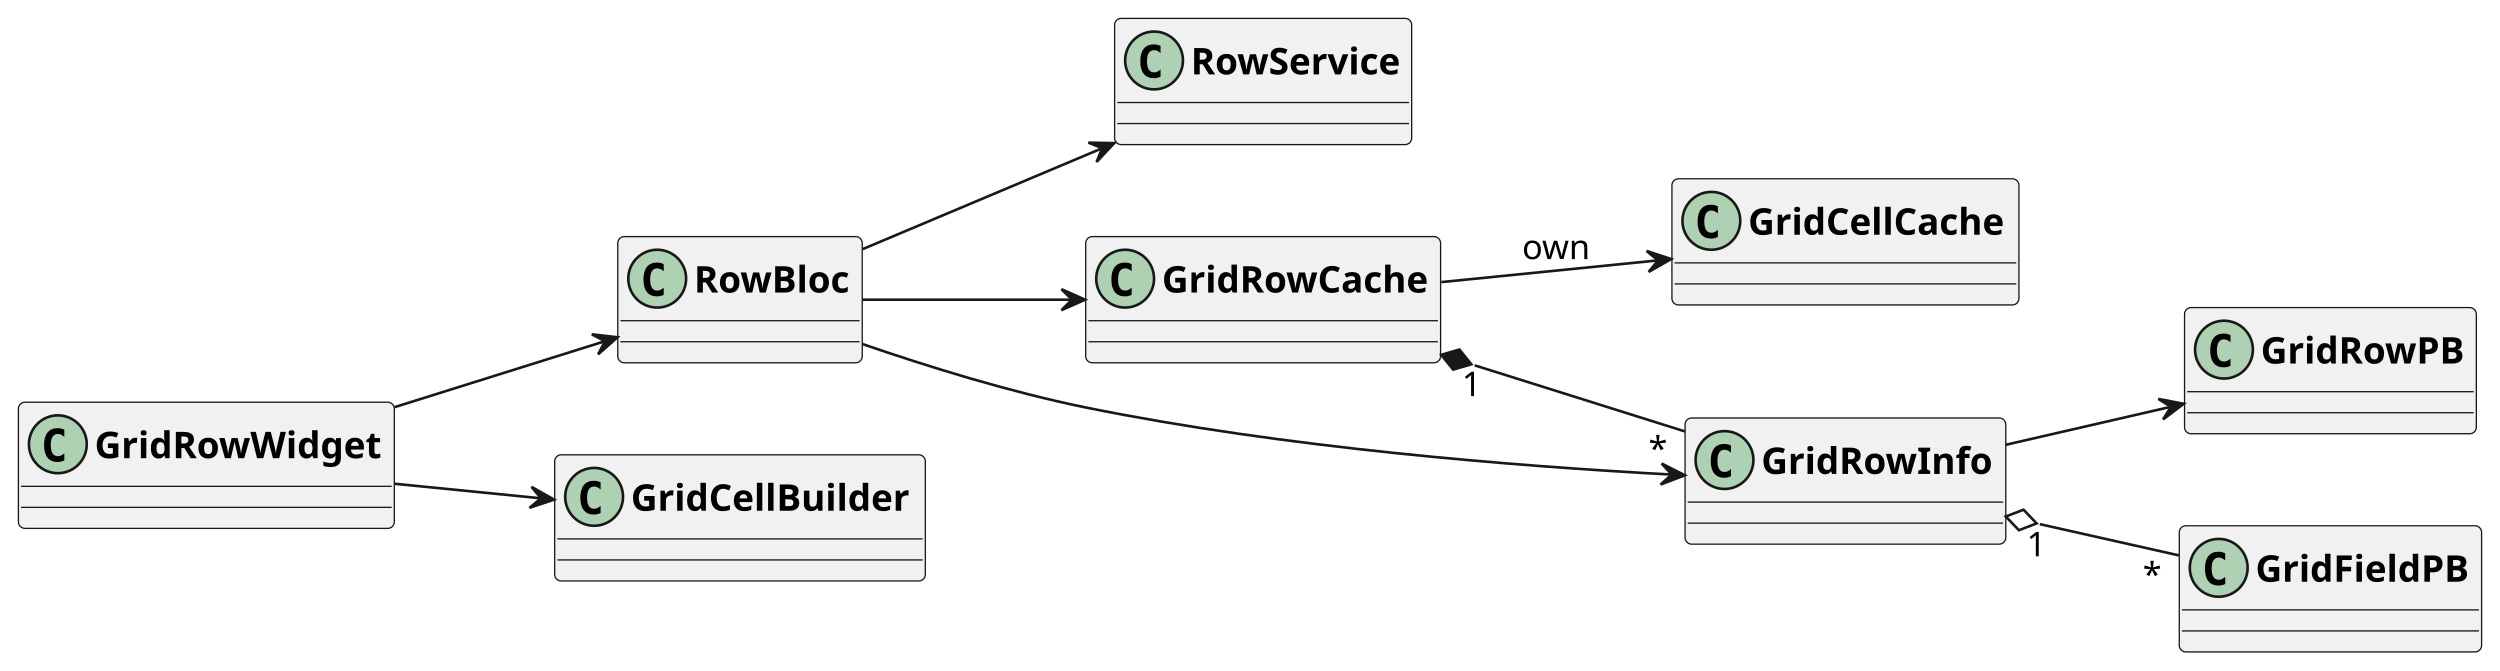
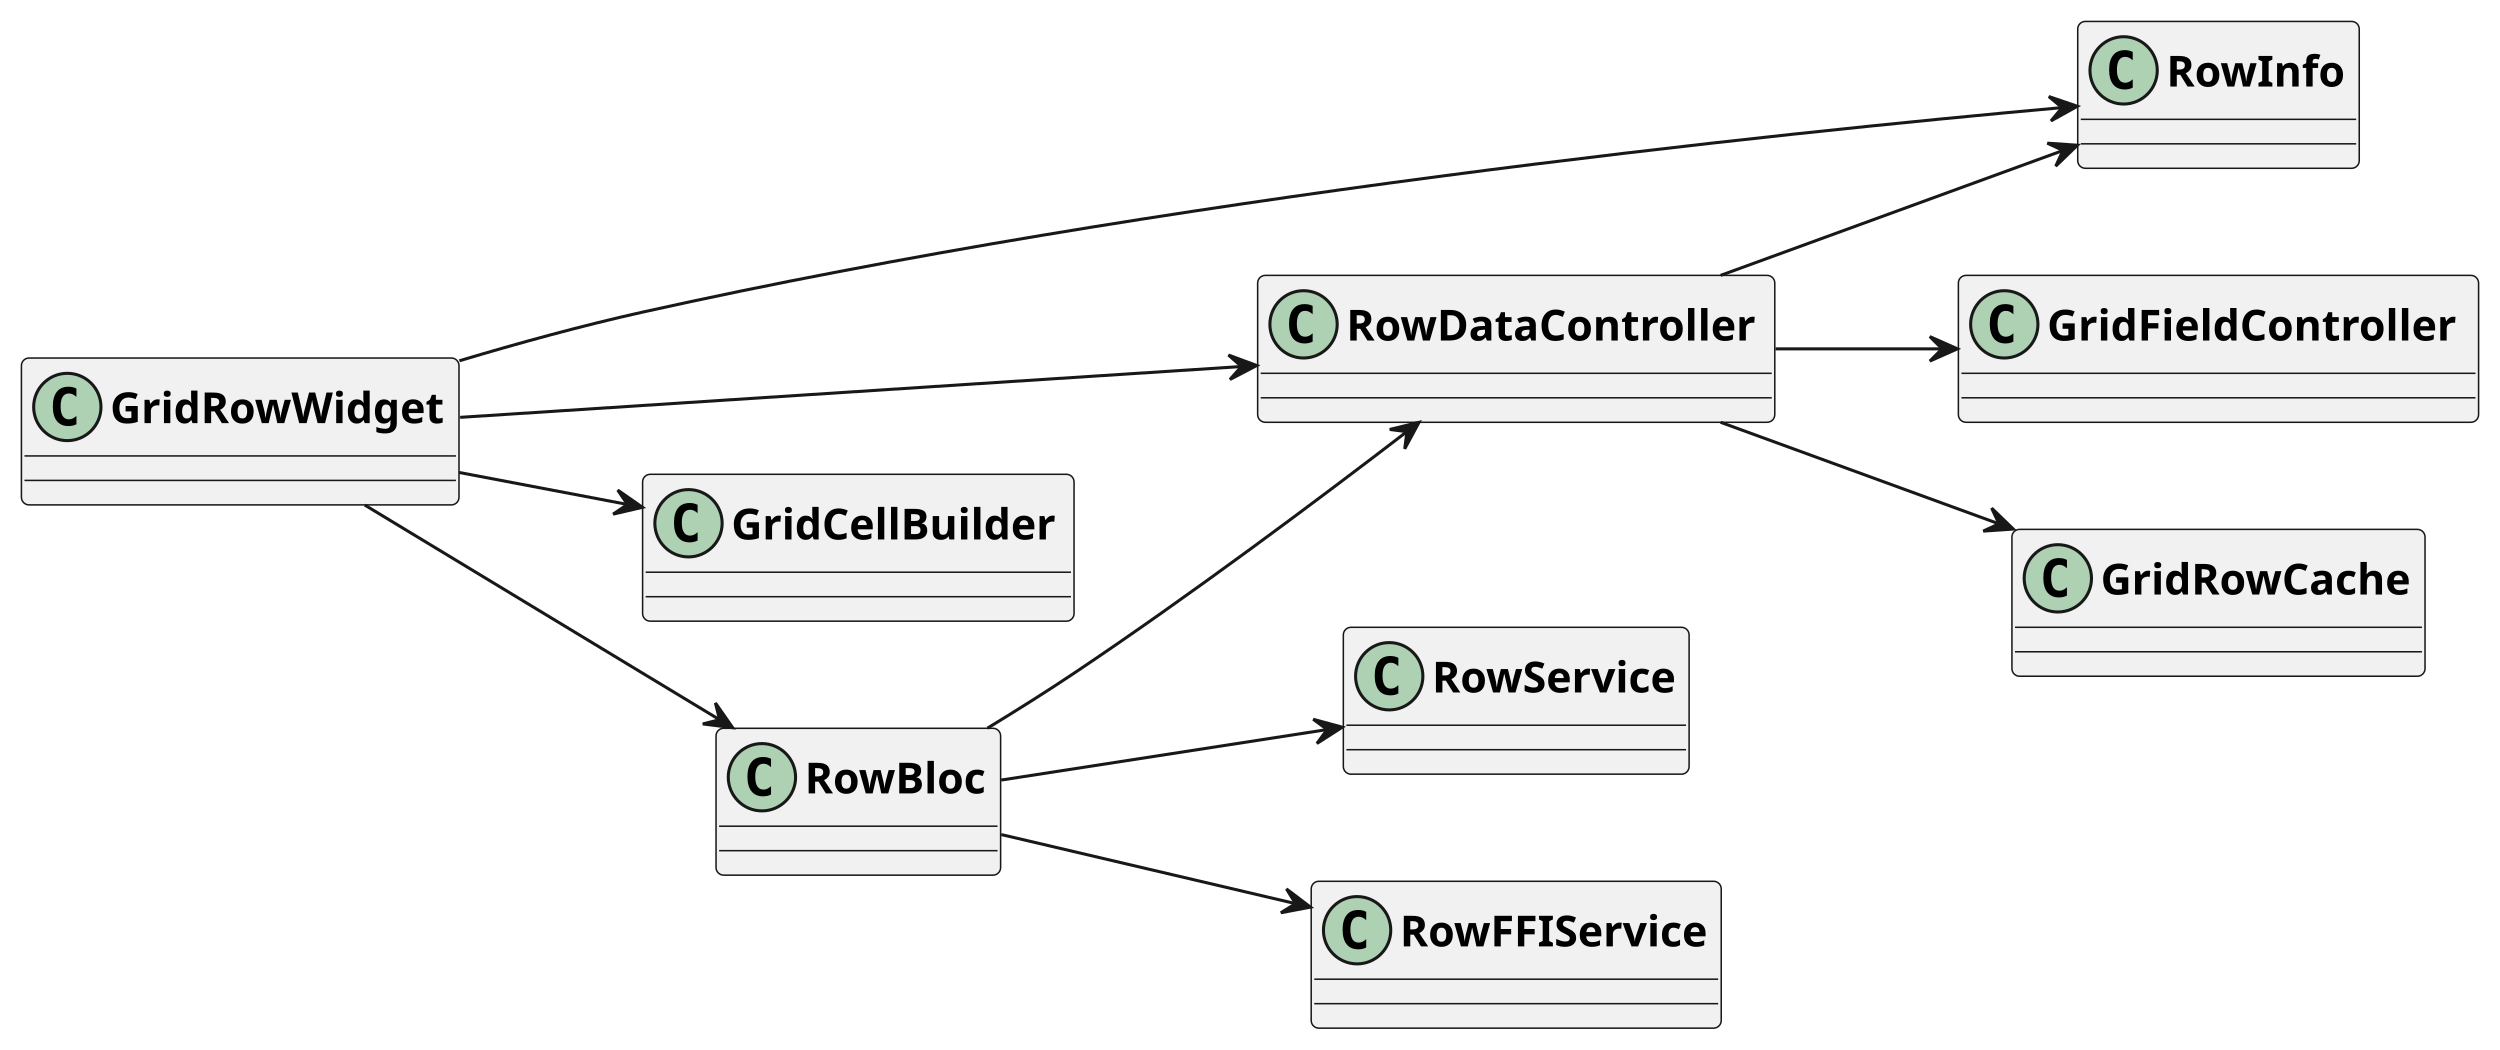
- <svg xmlns="http://www.w3.org/2000/svg" contentStyleType="text/css" height="255px" preserveAspectRatio="none" style="width:951px;height:255px;background:#FFFFFF;" version="1.1" viewBox="0 0 951 255" width="951px" zoomAndPan="magnify">
+ <svg xmlns="http://www.w3.org/2000/svg" contentStyleType="text/css" height="343px" preserveAspectRatio="none" style="width:817px;height:343px;background:#FFFFFF;" version="1.1" viewBox="0 0 817 343" width="817px" zoomAndPan="magnify">
  <defs />
  <g>
    <g id="elem_GridRowWidget">
-       <rect fill="#F1F1F1" height="48" id="GridRowWidget" rx="2.5" ry="2.5" style="stroke:#181818;stroke-width:0.5;" width="143" x="7" y="153" />
-       <ellipse cx="22" cy="169" fill="#ADD1B2" rx="11" ry="11" style="stroke:#181818;stroke-width:1.0;" />
-       <path d="M24.473,175.143 Q23.892,175.442 23.253,175.591 Q22.614,175.741 21.908,175.741 Q19.401,175.741 18.081,174.089 Q16.762,172.437 16.762,169.316 Q16.762,166.186 18.081,164.535 Q19.401,162.883 21.908,162.883 Q22.614,162.883 23.261,163.032 Q23.909,163.182 24.473,163.481 L24.473,166.203 Q23.842,165.622 23.249,165.352 Q22.655,165.083 22.024,165.083 Q20.68,165.083 19.995,166.149 Q19.31,167.216 19.31,169.316 Q19.31,171.408 19.995,172.474 Q20.68,173.541 22.024,173.541 Q22.655,173.541 23.249,173.271 Q23.842,173.001 24.473,172.42 Z " fill="#000000" />
-       <text fill="#000000" font-family="sans-serif" font-size="14" font-weight="bold" lengthAdjust="spacing" textLength="111" x="36" y="174.291">GridRowWidget</text>
-       <line style="stroke:#181818;stroke-width:0.5;" x1="8" x2="149" y1="185" y2="185" />
-       <line style="stroke:#181818;stroke-width:0.5;" x1="8" x2="149" y1="193" y2="193" />
+       <rect fill="#F1F1F1" height="48" id="GridRowWidget" rx="2.5" ry="2.5" style="stroke:#181818;stroke-width:0.5;" width="143" x="7" y="117" />
+       <ellipse cx="22" cy="133" fill="#ADD1B2" rx="11" ry="11" style="stroke:#181818;stroke-width:1.0;" />
+       <path d="M24.973,138.643 Q24.392,138.942 23.753,139.091 Q23.114,139.241 22.408,139.241 Q19.901,139.241 18.581,137.589 Q17.262,135.937 17.262,132.816 Q17.262,129.686 18.581,128.035 Q19.901,126.383 22.408,126.383 Q23.114,126.383 23.761,126.532 Q24.409,126.682 24.973,126.981 L24.973,129.703 Q24.342,129.122 23.749,128.852 Q23.155,128.583 22.524,128.583 Q21.18,128.583 20.495,129.649 Q19.81,130.716 19.81,132.816 Q19.81,134.908 20.495,135.974 Q21.18,137.041 22.524,137.041 Q23.155,137.041 23.749,136.771 Q24.342,136.501 24.973,135.92 Z " fill="#000000" />
+       <text fill="#000000" font-family="sans-serif" font-size="14" font-weight="bold" lengthAdjust="spacing" textLength="111" x="36" y="138.291">GridRowWidget</text>
+       <line style="stroke:#181818;stroke-width:0.5;" x1="8" x2="149" y1="149" y2="149" />
+       <line style="stroke:#181818;stroke-width:0.5;" x1="8" x2="149" y1="157" y2="157" />
+     </g>
+     <g id="elem_RowInfo">
+       <rect fill="#F1F1F1" height="48" id="RowInfo" rx="2.5" ry="2.5" style="stroke:#181818;stroke-width:0.5;" width="92" x="679" y="7" />
+       <ellipse cx="694" cy="23" fill="#ADD1B2" rx="11" ry="11" style="stroke:#181818;stroke-width:1.0;" />
+       <path d="M696.973,28.643 Q696.392,28.942 695.753,29.091 Q695.114,29.241 694.408,29.241 Q691.901,29.241 690.582,27.589 Q689.262,25.937 689.262,22.816 Q689.262,19.686 690.582,18.035 Q691.901,16.383 694.408,16.383 Q695.114,16.383 695.761,16.532 Q696.409,16.682 696.973,16.98 L696.973,19.703 Q696.342,19.122 695.749,18.852 Q695.155,18.582 694.524,18.582 Q693.18,18.582 692.495,19.649 Q691.81,20.716 691.81,22.816 Q691.81,24.908 692.495,25.974 Q693.18,27.041 694.524,27.041 Q695.155,27.041 695.749,26.771 Q696.342,26.502 696.973,25.92 Z " fill="#000000" />
+       <text fill="#000000" font-family="sans-serif" font-size="14" font-weight="bold" lengthAdjust="spacing" textLength="60" x="708" y="28.291">RowInfo</text>
+       <line style="stroke:#181818;stroke-width:0.5;" x1="680" x2="770" y1="39" y2="39" />
+       <line style="stroke:#181818;stroke-width:0.5;" x1="680" x2="770" y1="47" y2="47" />
+     </g>
+     <g id="elem_RowDataController">
+       <rect fill="#F1F1F1" height="48" id="RowDataController" rx="2.5" ry="2.5" style="stroke:#181818;stroke-width:0.5;" width="169" x="411" y="90" />
+       <ellipse cx="426" cy="106" fill="#ADD1B2" rx="11" ry="11" style="stroke:#181818;stroke-width:1.0;" />
+       <path d="M428.973,111.643 Q428.392,111.942 427.753,112.091 Q427.114,112.241 426.408,112.241 Q423.901,112.241 422.582,110.589 Q421.262,108.937 421.262,105.816 Q421.262,102.686 422.582,101.035 Q423.901,99.383 426.408,99.383 Q427.114,99.383 427.761,99.532 Q428.409,99.682 428.973,99.981 L428.973,102.703 Q428.342,102.122 427.749,101.852 Q427.155,101.582 426.524,101.582 Q425.18,101.582 424.495,102.649 Q423.81,103.716 423.81,105.816 Q423.81,107.908 424.495,108.974 Q425.18,110.041 426.524,110.041 Q427.155,110.041 427.749,109.771 Q428.342,109.501 428.973,108.92 Z " fill="#000000" />
+       <text fill="#000000" font-family="sans-serif" font-size="14" font-weight="bold" lengthAdjust="spacing" textLength="137" x="440" y="111.291">RowDataController</text>
+       <line style="stroke:#181818;stroke-width:0.5;" x1="412" x2="579" y1="122" y2="122" />
+       <line style="stroke:#181818;stroke-width:0.5;" x1="412" x2="579" y1="130" y2="130" />
+     </g>
+     <g id="elem_GridCellBuilder">
+       <rect fill="#F1F1F1" height="48" id="GridCellBuilder" rx="2.5" ry="2.5" style="stroke:#181818;stroke-width:0.5;" width="141" x="210" y="155" />
+       <ellipse cx="225" cy="171" fill="#ADD1B2" rx="11" ry="11" style="stroke:#181818;stroke-width:1.0;" />
+       <path d="M227.973,176.643 Q227.392,176.942 226.753,177.091 Q226.114,177.241 225.408,177.241 Q222.901,177.241 221.582,175.589 Q220.262,173.937 220.262,170.816 Q220.262,167.686 221.582,166.035 Q222.901,164.383 225.408,164.383 Q226.114,164.383 226.761,164.532 Q227.409,164.682 227.973,164.981 L227.973,167.703 Q227.342,167.122 226.749,166.852 Q226.155,166.583 225.524,166.583 Q224.18,166.583 223.495,167.649 Q222.81,168.716 222.81,170.816 Q222.81,172.908 223.495,173.974 Q224.18,175.041 225.524,175.041 Q226.155,175.041 226.749,174.771 Q227.342,174.501 227.973,173.92 Z " fill="#000000" />
+       <text fill="#000000" font-family="sans-serif" font-size="14" font-weight="bold" lengthAdjust="spacing" textLength="109" x="239" y="176.291">GridCellBuilder</text>
+       <line style="stroke:#181818;stroke-width:0.5;" x1="211" x2="350" y1="187" y2="187" />
+       <line style="stroke:#181818;stroke-width:0.5;" x1="211" x2="350" y1="195" y2="195" />
    </g>
    <g id="elem_RowBloc">
-       <rect fill="#F1F1F1" height="48" id="RowBloc" rx="2.5" ry="2.5" style="stroke:#181818;stroke-width:0.5;" width="93" x="235" y="90" />
-       <ellipse cx="250" cy="106" fill="#ADD1B2" rx="11" ry="11" style="stroke:#181818;stroke-width:1.0;" />
-       <path d="M252.473,112.143 Q251.892,112.442 251.253,112.591 Q250.614,112.741 249.908,112.741 Q247.401,112.741 246.082,111.089 Q244.762,109.437 244.762,106.316 Q244.762,103.186 246.082,101.535 Q247.401,99.883 249.908,99.883 Q250.614,99.883 251.261,100.032 Q251.909,100.182 252.473,100.481 L252.473,103.203 Q251.842,102.622 251.249,102.352 Q250.655,102.082 250.024,102.082 Q248.68,102.082 247.995,103.149 Q247.31,104.216 247.31,106.316 Q247.31,108.408 247.995,109.474 Q248.68,110.541 250.024,110.541 Q250.655,110.541 251.249,110.271 Q251.842,110.001 252.473,109.42 Z " fill="#000000" />
-       <text fill="#000000" font-family="sans-serif" font-size="14" font-weight="bold" lengthAdjust="spacing" textLength="61" x="264" y="111.291">RowBloc</text>
-       <line style="stroke:#181818;stroke-width:0.5;" x1="236" x2="327" y1="122" y2="122" />
-       <line style="stroke:#181818;stroke-width:0.5;" x1="236" x2="327" y1="130" y2="130" />
-     </g>
-     <g id="elem_GridCellBuilder">
-       <rect fill="#F1F1F1" height="48" id="GridCellBuilder" rx="2.5" ry="2.5" style="stroke:#181818;stroke-width:0.5;" width="141" x="211" y="173" />
-       <ellipse cx="226" cy="189" fill="#ADD1B2" rx="11" ry="11" style="stroke:#181818;stroke-width:1.0;" />
-       <path d="M228.473,195.143 Q227.892,195.442 227.253,195.591 Q226.614,195.741 225.908,195.741 Q223.401,195.741 222.082,194.089 Q220.762,192.437 220.762,189.316 Q220.762,186.186 222.082,184.535 Q223.401,182.883 225.908,182.883 Q226.614,182.883 227.261,183.032 Q227.909,183.182 228.473,183.481 L228.473,186.203 Q227.842,185.622 227.249,185.352 Q226.655,185.083 226.024,185.083 Q224.68,185.083 223.995,186.149 Q223.31,187.216 223.31,189.316 Q223.31,191.408 223.995,192.474 Q224.68,193.541 226.024,193.541 Q226.655,193.541 227.249,193.271 Q227.842,193.001 228.473,192.42 Z " fill="#000000" />
-       <text fill="#000000" font-family="sans-serif" font-size="14" font-weight="bold" lengthAdjust="spacing" textLength="109" x="240" y="194.291">GridCellBuilder</text>
-       <line style="stroke:#181818;stroke-width:0.5;" x1="212" x2="351" y1="205" y2="205" />
-       <line style="stroke:#181818;stroke-width:0.5;" x1="212" x2="351" y1="213" y2="213" />
+       <rect fill="#F1F1F1" height="48" id="RowBloc" rx="2.5" ry="2.5" style="stroke:#181818;stroke-width:0.5;" width="93" x="234" y="238" />
+       <ellipse cx="249" cy="254" fill="#ADD1B2" rx="11" ry="11" style="stroke:#181818;stroke-width:1.0;" />
+       <path d="M251.973,259.643 Q251.392,259.942 250.753,260.091 Q250.114,260.241 249.408,260.241 Q246.901,260.241 245.582,258.589 Q244.262,256.937 244.262,253.816 Q244.262,250.686 245.582,249.035 Q246.901,247.383 249.408,247.383 Q250.114,247.383 250.761,247.532 Q251.409,247.682 251.973,247.981 L251.973,250.703 Q251.342,250.122 250.749,249.852 Q250.155,249.583 249.524,249.583 Q248.18,249.583 247.495,250.649 Q246.81,251.716 246.81,253.816 Q246.81,255.908 247.495,256.974 Q248.18,258.041 249.524,258.041 Q250.155,258.041 250.749,257.771 Q251.342,257.502 251.973,256.92 Z " fill="#000000" />
+       <text fill="#000000" font-family="sans-serif" font-size="14" font-weight="bold" lengthAdjust="spacing" textLength="61" x="263" y="259.291">RowBloc</text>
+       <line style="stroke:#181818;stroke-width:0.5;" x1="235" x2="326" y1="270" y2="270" />
+       <line style="stroke:#181818;stroke-width:0.5;" x1="235" x2="326" y1="278" y2="278" />
    </g>
    <g id="elem_RowService">
-       <rect fill="#F1F1F1" height="48" id="RowService" rx="2.5" ry="2.5" style="stroke:#181818;stroke-width:0.5;" width="113" x="424" y="7" />
-       <ellipse cx="439" cy="23" fill="#ADD1B2" rx="11" ry="11" style="stroke:#181818;stroke-width:1.0;" />
-       <path d="M441.473,29.143 Q440.892,29.442 440.253,29.591 Q439.614,29.741 438.908,29.741 Q436.401,29.741 435.082,28.089 Q433.762,26.437 433.762,23.316 Q433.762,20.186 435.082,18.535 Q436.401,16.883 438.908,16.883 Q439.614,16.883 440.261,17.032 Q440.909,17.182 441.473,17.48 L441.473,20.203 Q440.842,19.622 440.249,19.352 Q439.655,19.082 439.024,19.082 Q437.68,19.082 436.995,20.149 Q436.31,21.216 436.31,23.316 Q436.31,25.408 436.995,26.474 Q437.68,27.541 439.024,27.541 Q439.655,27.541 440.249,27.271 Q440.842,27.002 441.473,26.42 Z " fill="#000000" />
-       <text fill="#000000" font-family="sans-serif" font-size="14" font-weight="bold" lengthAdjust="spacing" textLength="81" x="453" y="28.291">RowService</text>
-       <line style="stroke:#181818;stroke-width:0.5;" x1="425" x2="536" y1="39" y2="39" />
-       <line style="stroke:#181818;stroke-width:0.5;" x1="425" x2="536" y1="47" y2="47" />
+       <rect fill="#F1F1F1" height="48" id="RowService" rx="2.5" ry="2.5" style="stroke:#181818;stroke-width:0.5;" width="113" x="439" y="205" />
+       <ellipse cx="454" cy="221" fill="#ADD1B2" rx="11" ry="11" style="stroke:#181818;stroke-width:1.0;" />
+       <path d="M456.973,226.643 Q456.392,226.942 455.753,227.091 Q455.114,227.241 454.408,227.241 Q451.901,227.241 450.582,225.589 Q449.262,223.937 449.262,220.816 Q449.262,217.686 450.582,216.035 Q451.901,214.383 454.408,214.383 Q455.114,214.383 455.761,214.532 Q456.409,214.682 456.973,214.981 L456.973,217.703 Q456.342,217.122 455.749,216.852 Q455.155,216.583 454.524,216.583 Q453.18,216.583 452.495,217.649 Q451.81,218.716 451.81,220.816 Q451.81,222.908 452.495,223.974 Q453.18,225.041 454.524,225.041 Q455.155,225.041 455.749,224.771 Q456.342,224.501 456.973,223.92 Z " fill="#000000" />
+       <text fill="#000000" font-family="sans-serif" font-size="14" font-weight="bold" lengthAdjust="spacing" textLength="81" x="468" y="226.291">RowService</text>
+       <line style="stroke:#181818;stroke-width:0.5;" x1="440" x2="551" y1="237" y2="237" />
+       <line style="stroke:#181818;stroke-width:0.5;" x1="440" x2="551" y1="245" y2="245" />
+     </g>
+     <g id="elem_RowFFIService">
+       <rect fill="#F1F1F1" height="48" id="RowFFIService" rx="2.5" ry="2.5" style="stroke:#181818;stroke-width:0.5;" width="134" x="428.5" y="288" />
+       <ellipse cx="443.5" cy="304" fill="#ADD1B2" rx="11" ry="11" style="stroke:#181818;stroke-width:1.0;" />
+       <path d="M446.473,309.643 Q445.892,309.942 445.253,310.091 Q444.614,310.241 443.908,310.241 Q441.401,310.241 440.082,308.589 Q438.762,306.937 438.762,303.816 Q438.762,300.687 440.082,299.035 Q441.401,297.383 443.908,297.383 Q444.614,297.383 445.261,297.532 Q445.909,297.682 446.473,297.981 L446.473,300.703 Q445.842,300.122 445.249,299.852 Q444.655,299.582 444.024,299.582 Q442.68,299.582 441.995,300.649 Q441.31,301.716 441.31,303.816 Q441.31,305.908 441.995,306.974 Q442.68,308.041 444.024,308.041 Q444.655,308.041 445.249,307.771 Q445.842,307.502 446.473,306.92 Z " fill="#000000" />
+       <text fill="#000000" font-family="sans-serif" font-size="14" font-weight="bold" lengthAdjust="spacing" textLength="102" x="457.5" y="309.291">RowFFIService</text>
+       <line style="stroke:#181818;stroke-width:0.5;" x1="429.5" x2="561.5" y1="320" y2="320" />
+       <line style="stroke:#181818;stroke-width:0.5;" x1="429.5" x2="561.5" y1="328" y2="328" />
+     </g>
+     <g id="elem_GridFieldController">
+       <rect fill="#F1F1F1" height="48" id="GridFieldController" rx="2.5" ry="2.5" style="stroke:#181818;stroke-width:0.5;" width="170" x="640" y="90" />
+       <ellipse cx="655" cy="106" fill="#ADD1B2" rx="11" ry="11" style="stroke:#181818;stroke-width:1.0;" />
+       <path d="M657.973,111.643 Q657.392,111.942 656.753,112.091 Q656.114,112.241 655.408,112.241 Q652.901,112.241 651.582,110.589 Q650.262,108.937 650.262,105.816 Q650.262,102.686 651.582,101.035 Q652.901,99.383 655.408,99.383 Q656.114,99.383 656.761,99.532 Q657.409,99.682 657.973,99.981 L657.973,102.703 Q657.342,102.122 656.749,101.852 Q656.155,101.582 655.524,101.582 Q654.18,101.582 653.495,102.649 Q652.81,103.716 652.81,105.816 Q652.81,107.908 653.495,108.974 Q654.18,110.041 655.524,110.041 Q656.155,110.041 656.749,109.771 Q657.342,109.501 657.973,108.92 Z " fill="#000000" />
+       <text fill="#000000" font-family="sans-serif" font-size="14" font-weight="bold" lengthAdjust="spacing" textLength="138" x="669" y="111.291">GridFieldController</text>
+       <line style="stroke:#181818;stroke-width:0.5;" x1="641" x2="809" y1="122" y2="122" />
+       <line style="stroke:#181818;stroke-width:0.5;" x1="641" x2="809" y1="130" y2="130" />
    </g>
    <g id="elem_GridRowCache">
-       <rect fill="#F1F1F1" height="48" id="GridRowCache" rx="2.5" ry="2.5" style="stroke:#181818;stroke-width:0.5;" width="135" x="413" y="90" />
-       <ellipse cx="428" cy="106" fill="#ADD1B2" rx="11" ry="11" style="stroke:#181818;stroke-width:1.0;" />
-       <path d="M430.473,112.143 Q429.892,112.442 429.253,112.591 Q428.614,112.741 427.908,112.741 Q425.401,112.741 424.082,111.089 Q422.762,109.437 422.762,106.316 Q422.762,103.186 424.082,101.535 Q425.401,99.883 427.908,99.883 Q428.614,99.883 429.261,100.032 Q429.909,100.182 430.473,100.481 L430.473,103.203 Q429.842,102.622 429.249,102.352 Q428.655,102.082 428.024,102.082 Q426.68,102.082 425.995,103.149 Q425.31,104.216 425.31,106.316 Q425.31,108.408 425.995,109.474 Q426.68,110.541 428.024,110.541 Q428.655,110.541 429.249,110.271 Q429.842,110.001 430.473,109.42 Z " fill="#000000" />
-       <text fill="#000000" font-family="sans-serif" font-size="14" font-weight="bold" lengthAdjust="spacing" textLength="103" x="442" y="111.291">GridRowCache</text>
-       <line style="stroke:#181818;stroke-width:0.5;" x1="414" x2="547" y1="122" y2="122" />
-       <line style="stroke:#181818;stroke-width:0.5;" x1="414" x2="547" y1="130" y2="130" />
+       <rect fill="#F1F1F1" height="48" id="GridRowCache" rx="2.5" ry="2.5" style="stroke:#181818;stroke-width:0.5;" width="135" x="657.5" y="173" />
+       <ellipse cx="672.5" cy="189" fill="#ADD1B2" rx="11" ry="11" style="stroke:#181818;stroke-width:1.0;" />
+       <path d="M675.473,194.643 Q674.892,194.942 674.253,195.091 Q673.614,195.241 672.908,195.241 Q670.401,195.241 669.082,193.589 Q667.762,191.937 667.762,188.816 Q667.762,185.686 669.082,184.035 Q670.401,182.383 672.908,182.383 Q673.614,182.383 674.261,182.532 Q674.909,182.682 675.473,182.981 L675.473,185.703 Q674.842,185.122 674.249,184.852 Q673.655,184.583 673.024,184.583 Q671.68,184.583 670.995,185.649 Q670.31,186.716 670.31,188.816 Q670.31,190.908 670.995,191.974 Q671.68,193.041 673.024,193.041 Q673.655,193.041 674.249,192.771 Q674.842,192.501 675.473,191.92 Z " fill="#000000" />
+       <text fill="#000000" font-family="sans-serif" font-size="14" font-weight="bold" lengthAdjust="spacing" textLength="103" x="686.5" y="194.291">GridRowCache</text>
+       <line style="stroke:#181818;stroke-width:0.5;" x1="658.5" x2="791.5" y1="205" y2="205" />
+       <line style="stroke:#181818;stroke-width:0.5;" x1="658.5" x2="791.5" y1="213" y2="213" />
    </g>
-     <g id="elem_GridCellCache">
-       <rect fill="#F1F1F1" height="48" id="GridCellCache" rx="2.5" ry="2.5" style="stroke:#181818;stroke-width:0.5;" width="132" x="636" y="68" />
-       <ellipse cx="651" cy="84" fill="#ADD1B2" rx="11" ry="11" style="stroke:#181818;stroke-width:1.0;" />
-       <path d="M653.473,90.143 Q652.892,90.442 652.253,90.591 Q651.614,90.741 650.908,90.741 Q648.401,90.741 647.082,89.089 Q645.762,87.437 645.762,84.316 Q645.762,81.186 647.082,79.535 Q648.401,77.883 650.908,77.883 Q651.614,77.883 652.261,78.032 Q652.909,78.182 653.473,78.481 L653.473,81.203 Q652.842,80.622 652.249,80.352 Q651.655,80.082 651.024,80.082 Q649.68,80.082 648.995,81.149 Q648.31,82.216 648.31,84.316 Q648.31,86.408 648.995,87.474 Q649.68,88.541 651.024,88.541 Q651.655,88.541 652.249,88.271 Q652.842,88.001 653.473,87.42 Z " fill="#000000" />
-       <text fill="#000000" font-family="sans-serif" font-size="14" font-weight="bold" lengthAdjust="spacing" textLength="100" x="665" y="89.291">GridCellCache</text>
-       <line style="stroke:#181818;stroke-width:0.5;" x1="637" x2="767" y1="100" y2="100" />
-       <line style="stroke:#181818;stroke-width:0.5;" x1="637" x2="767" y1="108" y2="108" />
+     <g id="link_GridRowWidget_RowInfo">
+       <path codeLine="6" d="M150.13,117.9 C169.4,112.14 190.38,106.37 210,102 C377.84,64.59 581.17,43.5 673.74,35.18 " fill="none" id="GridRowWidget-to-RowInfo" style="stroke:#181818;stroke-width:1.0;" />
+       <polygon fill="#181818" points="678.87,34.73,669.551,31.544,673.89,35.174,670.26,39.513,678.87,34.73" style="stroke:#181818;stroke-width:1.0;" />
    </g>
-     <g id="elem_GridRowInfo">
-       <rect fill="#F1F1F1" height="48" id="GridRowInfo" rx="2.5" ry="2.5" style="stroke:#181818;stroke-width:0.5;" width="122" x="641" y="159" />
-       <ellipse cx="656" cy="175" fill="#ADD1B2" rx="11" ry="11" style="stroke:#181818;stroke-width:1.0;" />
-       <path d="M658.473,181.143 Q657.892,181.442 657.253,181.591 Q656.614,181.741 655.908,181.741 Q653.401,181.741 652.082,180.089 Q650.762,178.437 650.762,175.316 Q650.762,172.186 652.082,170.535 Q653.401,168.883 655.908,168.883 Q656.614,168.883 657.261,169.032 Q657.909,169.182 658.473,169.481 L658.473,172.203 Q657.842,171.622 657.249,171.352 Q656.655,171.083 656.024,171.083 Q654.68,171.083 653.995,172.149 Q653.31,173.216 653.31,175.316 Q653.31,177.408 653.995,178.474 Q654.68,179.541 656.024,179.541 Q656.655,179.541 657.249,179.271 Q657.842,179.001 658.473,178.42 Z " fill="#000000" />
-       <text fill="#000000" font-family="sans-serif" font-size="14" font-weight="bold" lengthAdjust="spacing" textLength="90" x="670" y="180.291">GridRowInfo</text>
-       <line style="stroke:#181818;stroke-width:0.5;" x1="642" x2="762" y1="191" y2="191" />
-       <line style="stroke:#181818;stroke-width:0.5;" x1="642" x2="762" y1="199" y2="199" />
+     <g id="link_GridRowWidget_RowDataController">
+       <path codeLine="7" d="M150.37,136.39 C220.79,131.81 329.01,124.77 405.26,119.81 " fill="none" id="GridRowWidget-to-RowDataController" style="stroke:#181818;stroke-width:1.0;" />
+       <polygon fill="#181818" points="410.69,119.45,401.456,116.024,405.7,119.765,401.959,124.008,410.69,119.45" style="stroke:#181818;stroke-width:1.0;" />
    </g>
-     <g id="elem_GridRowPB">
-       <rect fill="#F1F1F1" height="48" id="GridRowPB" rx="2.5" ry="2.5" style="stroke:#181818;stroke-width:0.5;" width="111" x="831" y="117" />
-       <ellipse cx="846" cy="133" fill="#ADD1B2" rx="11" ry="11" style="stroke:#181818;stroke-width:1.0;" />
-       <path d="M848.473,139.143 Q847.892,139.442 847.253,139.591 Q846.614,139.741 845.908,139.741 Q843.401,139.741 842.082,138.089 Q840.762,136.437 840.762,133.316 Q840.762,130.186 842.082,128.535 Q843.401,126.883 845.908,126.883 Q846.614,126.883 847.261,127.032 Q847.909,127.182 848.473,127.481 L848.473,130.203 Q847.842,129.622 847.249,129.352 Q846.655,129.083 846.024,129.083 Q844.68,129.083 843.995,130.149 Q843.31,131.216 843.31,133.316 Q843.31,135.408 843.995,136.474 Q844.68,137.541 846.024,137.541 Q846.655,137.541 847.249,137.271 Q847.842,137.001 848.473,136.42 Z " fill="#000000" />
-       <text fill="#000000" font-family="sans-serif" font-size="14" font-weight="bold" lengthAdjust="spacing" textLength="79" x="860" y="138.291">GridRowPB</text>
-       <line style="stroke:#181818;stroke-width:0.5;" x1="832" x2="941" y1="149" y2="149" />
-       <line style="stroke:#181818;stroke-width:0.5;" x1="832" x2="941" y1="157" y2="157" />
-     </g>
-     <g id="elem_GridFieldPB">
-       <rect fill="#F1F1F1" height="48" id="GridFieldPB" rx="2.5" ry="2.5" style="stroke:#181818;stroke-width:0.5;" width="115" x="829" y="200" />
-       <ellipse cx="844" cy="216" fill="#ADD1B2" rx="11" ry="11" style="stroke:#181818;stroke-width:1.0;" />
-       <path d="M846.473,222.143 Q845.892,222.442 845.253,222.591 Q844.614,222.741 843.908,222.741 Q841.401,222.741 840.082,221.089 Q838.762,219.437 838.762,216.316 Q838.762,213.186 840.082,211.535 Q841.401,209.883 843.908,209.883 Q844.614,209.883 845.261,210.032 Q845.909,210.182 846.473,210.481 L846.473,213.203 Q845.842,212.622 845.249,212.352 Q844.655,212.083 844.024,212.083 Q842.68,212.083 841.995,213.149 Q841.31,214.216 841.31,216.316 Q841.31,218.408 841.995,219.474 Q842.68,220.541 844.024,220.541 Q844.655,220.541 845.249,220.271 Q845.842,220.001 846.473,219.42 Z " fill="#000000" />
-       <text fill="#000000" font-family="sans-serif" font-size="14" font-weight="bold" lengthAdjust="spacing" textLength="83" x="858" y="221.291">GridFieldPB</text>
-       <line style="stroke:#181818;stroke-width:0.5;" x1="830" x2="943" y1="232" y2="232" />
-       <line style="stroke:#181818;stroke-width:0.5;" x1="830" x2="943" y1="240" y2="240" />
+     <g id="link_GridRowWidget_GridCellBuilder">
+       <path codeLine="8" d="M150.01,154.4 C167.8,157.78 186.95,161.41 204.92,164.83 " fill="none" id="GridRowWidget-to-GridCellBuilder" style="stroke:#181818;stroke-width:1.0;" />
+       <polygon fill="#181818" points="209.96,165.79,201.875,160.166,205.05,164.848,200.368,168.023,209.96,165.79" style="stroke:#181818;stroke-width:1.0;" />
    </g>
    <g id="link_GridRowWidget_RowBloc">
-       <path codeLine="6" d="M150.08,154.88 C176.38,146.64 205.68,137.45 229.84,129.88 " fill="none" id="GridRowWidget-to-RowBloc" style="stroke:#181818;stroke-width:1.0;" />
-       <polygon fill="#181818" points="234.91,128.29,225.125,127.173,230.14,129.79,227.524,134.805,234.91,128.29" style="stroke:#181818;stroke-width:1.0;" />
-     </g>
-     <g id="link_GridRowWidget_GridCellBuilder">
-       <path codeLine="7" d="M150.08,184.02 C168.07,185.81 187.47,187.74 205.67,189.55 " fill="none" id="GridRowWidget-to-GridCellBuilder" style="stroke:#181818;stroke-width:1.0;" />
-       <polygon fill="#181818" points="210.77,190.06,202.2,185.206,205.794,189.575,201.425,193.168,210.77,190.06" style="stroke:#181818;stroke-width:1.0;" />
+       <path codeLine="9" d="M119.19,165.04 C145.05,180.69 179.52,201.56 210,220 C218.04,224.86 226.61,230.04 234.88,235.04 " fill="none" id="GridRowWidget-to-RowBloc" style="stroke:#181818;stroke-width:1.0;" />
+       <polygon fill="#181818" points="239.44,237.8,233.8,229.726,235.159,235.217,229.667,236.576,239.44,237.8" style="stroke:#181818;stroke-width:1.0;" />
    </g>
    <g id="link_RowBloc_RowService">
-       <path codeLine="9" d="M328.19,94.75 C355.27,83.34 389.91,68.74 419.22,56.4 " fill="none" id="RowBloc-to-RowService" style="stroke:#181818;stroke-width:1.0;" />
-       <polygon fill="#181818" points="423.87,54.44,414.023,54.257,419.264,56.385,417.135,61.627,423.87,54.44" style="stroke:#181818;stroke-width:1.0;" />
+       <path codeLine="11" d="M327.19,254.92 C358.3,250.1 399.82,243.67 433.71,238.42 " fill="none" id="RowBloc-to-RowService" style="stroke:#181818;stroke-width:1.0;" />
+       <polygon fill="#181818" points="438.66,237.65,429.158,235.059,433.718,238.407,430.369,242.967,438.66,237.65" style="stroke:#181818;stroke-width:1.0;" />
    </g>
-     <g id="link_RowBloc_GridRowCache">
-       <path codeLine="12" d="M328.19,114 C351.74,114 381.01,114 407.51,114 " fill="none" id="RowBloc-to-GridRowCache" style="stroke:#181818;stroke-width:1.0;" />
-       <polygon fill="#181818" points="412.77,114,403.77,110,407.77,114,403.77,118,412.77,114" style="stroke:#181818;stroke-width:1.0;" />
+     <g id="link_RowBloc_RowFFIService">
+       <path codeLine="14" d="M327.19,272.73 C355.16,279.29 391.53,287.83 423.22,295.27 " fill="none" id="RowBloc-to-RowFFIService" style="stroke:#181818;stroke-width:1.0;" />
+       <polygon fill="#181818" points="428.26,296.45,420.411,290.5,423.392,295.308,418.584,298.289,428.26,296.45" style="stroke:#181818;stroke-width:1.0;" />
    </g>
-     <g id="link_GridRowCache_GridCellCache">
-       <path codeLine="13" d="M548.25,107.31 C574.27,104.7 604.11,101.71 630.47,99.07 " fill="none" id="GridRowCache-to-GridCellCache" style="stroke:#181818;stroke-width:1.0;" />
-       <polygon fill="#181818" points="635.7,98.55,626.346,95.468,630.725,99.049,627.144,103.428,635.7,98.55" style="stroke:#181818;stroke-width:1.0;" />
-       <text fill="#000000" font-family="sans-serif" font-size="13" lengthAdjust="spacing" textLength="26" x="579" y="98.568">own</text>
+     <g id="link_RowBloc_RowDataController">
+       <path codeLine="15" d="M322.69,237.97 C332.1,232.24 341.98,226.04 351,220 C389.02,194.55 430.95,163.17 459.61,141.18 " fill="none" id="RowBloc-to-RowDataController" style="stroke:#181818;stroke-width:1.0;" />
+       <polygon fill="#181818" points="463.74,138.01,454.172,140.347,459.783,141.067,459.063,146.678,463.74,138.01" style="stroke:#181818;stroke-width:1.0;" />
    </g>
-     <g id="link_GridRowCache_GridRowInfo">
-       <path codeLine="14" d="M560.97,138.98 C587.34,147.27 616.24,156.36 640.91,164.11 " fill="none" id="GridRowCache-backto-GridRowInfo" style="stroke:#181818;stroke-width:1.0;" />
-       <polygon fill="#181818" points="548.25,134.98,552.774,140.596,559.697,138.58,555.174,132.964,548.25,134.98" style="stroke:#181818;stroke-width:1.0;" />
-       <text fill="#000000" font-family="sans-serif" font-size="13" lengthAdjust="spacing" textLength="8" x="556.098" y="150.68">1</text>
-       <text fill="#000000" font-family="sans-serif" font-size="13" lengthAdjust="spacing" textLength="6" x="627.099" y="175.309">*</text>
+     <g id="link_RowDataController_RowInfo">
+       <path codeLine="18" d="M562.3,89.99 C597.95,76.99 641.29,61.18 674.12,49.2 " fill="none" id="RowDataController-to-RowInfo" style="stroke:#181818;stroke-width:1.0;" />
+       <polygon fill="#181818" points="678.89,47.46,669.064,46.786,674.193,49.173,671.806,54.302,678.89,47.46" style="stroke:#181818;stroke-width:1.0;" />
    </g>
-     <g id="link_GridRowInfo_GridRowPB">
-       <path codeLine="15" d="M763.01,169.19 C783.12,164.56 805.54,159.4 825.64,154.78 " fill="none" id="GridRowInfo-to-GridRowPB" style="stroke:#181818;stroke-width:1.0;" />
-       <polygon fill="#181818" points="830.7,153.61,821.029,151.744,825.829,154.738,822.835,159.538,830.7,153.61" style="stroke:#181818;stroke-width:1.0;" />
+     <g id="link_RowDataController_GridFieldController">
+       <path codeLine="19" d="M580.24,114 C597.96,114 616.73,114 634.64,114 " fill="none" id="RowDataController-to-GridFieldController" style="stroke:#181818;stroke-width:1.0;" />
+       <polygon fill="#181818" points="639.67,114,630.67,110,634.67,114,630.67,118,639.67,114" style="stroke:#181818;stroke-width:1.0;" />
    </g>
-     <g id="link_GridRowInfo_GridFieldPB">
-       <path codeLine="16" d="M775.94,199.39 C793.55,203.34 812.12,207.51 828.86,211.28 " fill="none" id="GridRowInfo-backto-GridFieldPB" style="stroke:#181818;stroke-width:1.0;" />
-       <polygon fill="none" points="763.01,196.48,767.99,201.695,774.72,199.104,769.74,193.889,763.01,196.48" style="stroke:#181818;stroke-width:1.0;" />
-       <text fill="#000000" font-family="sans-serif" font-size="13" lengthAdjust="spacing" textLength="8" x="770.933" y="211.624">1</text>
-       <text fill="#000000" font-family="sans-serif" font-size="13" lengthAdjust="spacing" textLength="6" x="815.091" y="223.199">*</text>
-     </g>
-     <g id="link_RowBloc_GridRowInfo">
-       <path codeLine="17" d="M328.09,130.88 C352.88,139.41 384.26,149.15 413,155 C488.5,170.36 576.91,177.36 635.66,180.51 " fill="none" id="RowBloc-to-GridRowInfo" style="stroke:#181818;stroke-width:1.0;" />
-       <polygon fill="#181818" points="640.89,180.79,632.108,176.332,635.897,180.532,631.696,184.321,640.89,180.79" style="stroke:#181818;stroke-width:1.0;" />
+     <g id="link_RowDataController_GridRowCache">
+       <path codeLine="20" d="M562.3,138.01 C590.71,148.37 624,160.52 652.97,171.09 " fill="none" id="RowDataController-to-GridRowCache" style="stroke:#181818;stroke-width:1.0;" />
+       <polygon fill="#181818" points="657.95,172.9,650.872,166.051,653.254,171.182,648.124,173.564,657.95,172.9" style="stroke:#181818;stroke-width:1.0;" />
    </g>
  </g>
</svg>
